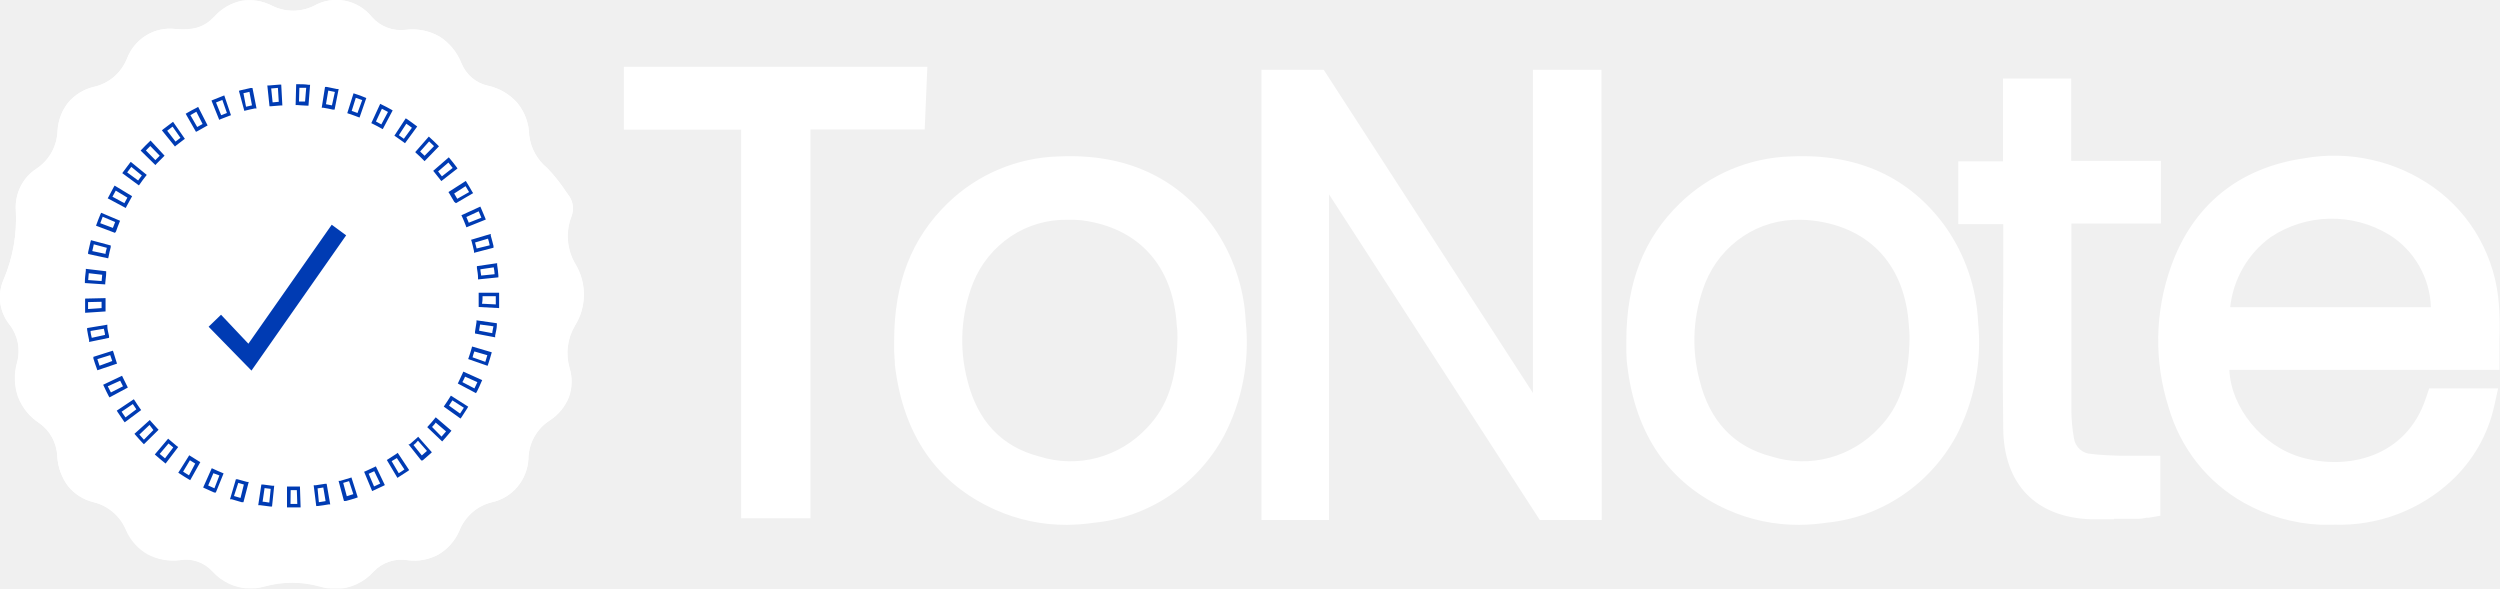
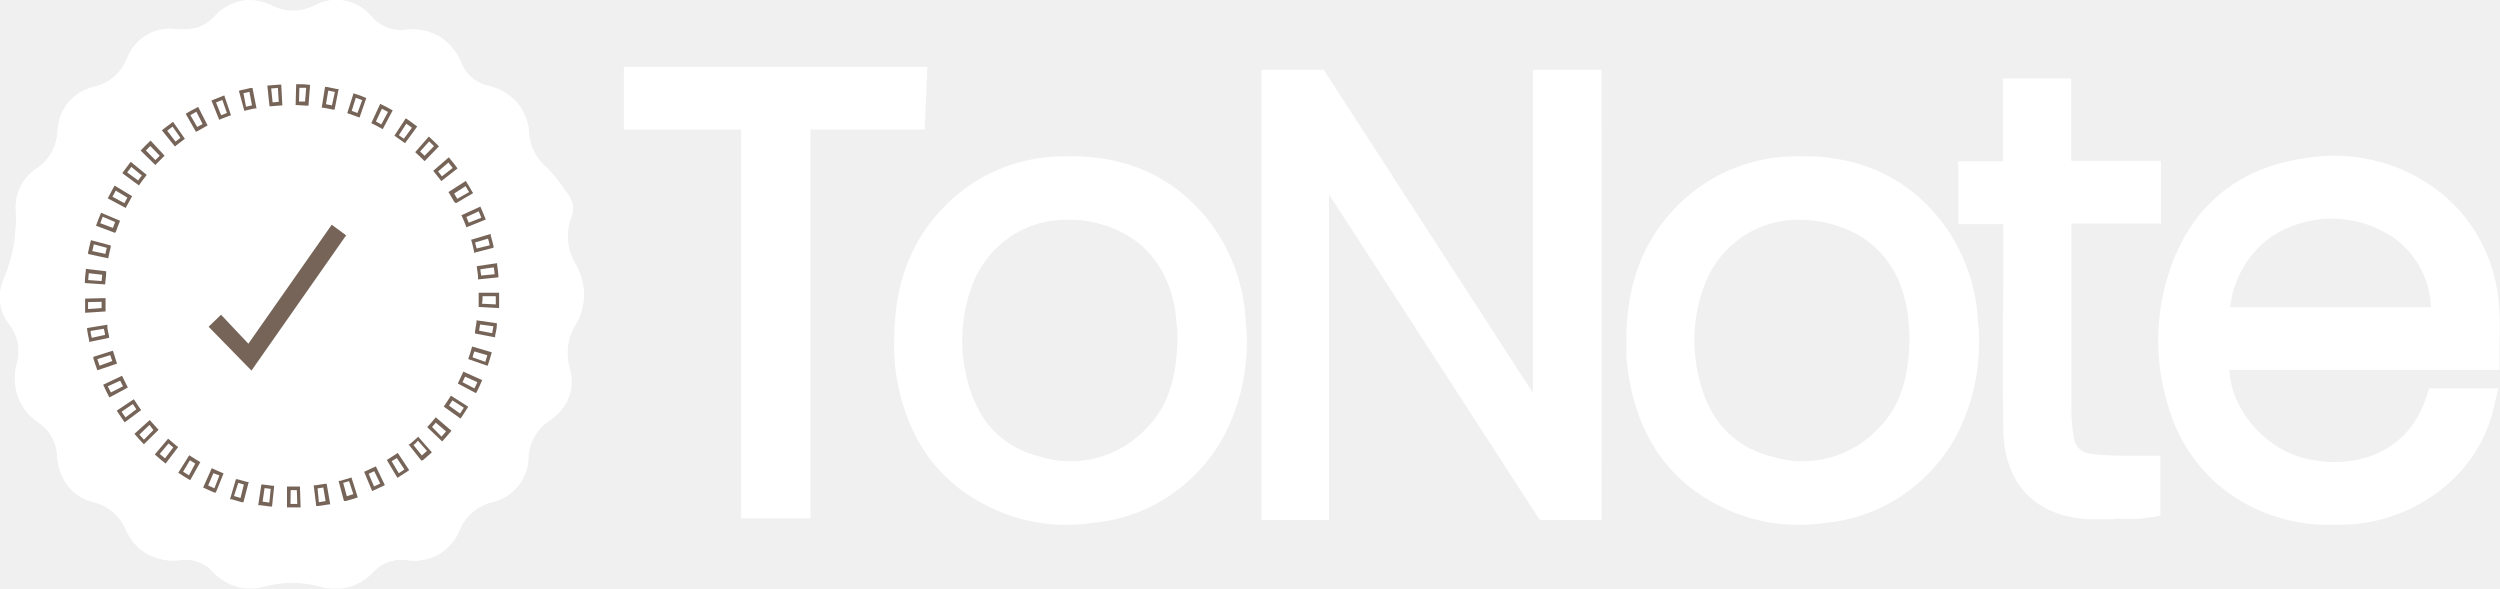
<svg xmlns="http://www.w3.org/2000/svg" width="85" height="20" fill="none">
  <g clip-path="url(#a)">
    <path d="m31.034 2.755-.052 1.162H27.08v13.22h-1.406V3.94h-3.986V2.755h9.346Z" fill="#fff" />
    <path d="M27.556 17.622h-2.358V4.409h-3.986V2.271H31.53l-.09 2.131h-3.884v13.22Zm-1.406-.985h.454V3.43h3.925v-.19h-8.365v.2h3.986v13.196ZM44.72 17.195h-1.345V2.86h1.387c2.573 3.984 5.164 7.98 7.773 11.985l.08-.023V2.86h1.377v14.336h-1.377c-2.589-4.006-5.19-8.024-7.802-12.054l-.093.023v12.031Z" fill="#fff" />
    <path d="M54.459 17.679h-2.107l-7.165-11.07v11.07H42.89V2.374h2.117l7.113 10.987V2.374h2.33l.009 15.305Zm-1.609-.985h.644V3.345h-.409v11.84l-.76.227-7.83-12.067h-.643V16.71h.395V4.79l.782-.206 7.821 12.11ZM75.348 12.09c-.235 1.641 1.052 3.44 2.777 3.94 1.724.499 4.021.052 4.806-2.332h1.413a4.397 4.397 0 0 1-1.32 2.299c-1.167 1.087-2.573 1.428-4.12 1.34a5.294 5.294 0 0 1-2.365-.68 4.89 4.89 0 0 1-1.462-1.25 5.003 5.003 0 0 1-.877-1.728 7.01 7.01 0 0 1 .08-4.486c.701-1.95 2.12-3.05 4.124-3.349 1.42-.26 2.884.06 4.074.893a4.798 4.798 0 0 1 1.421 1.598c.35.635.555 1.343.599 2.07.051.542 0 1.09 0 1.678l-9.15.006Zm7.799-1.146c0-1.442-.464-2.598-1.664-3.36a4.238 4.238 0 0 0-4.555.096c-1.088.794-1.554 1.91-1.631 3.264h7.85Z" fill="#fff" />
    <path d="M79.357 17.84h-.48a5.831 5.831 0 0 1-2.573-.74 5.374 5.374 0 0 1-1.606-1.368 5.496 5.496 0 0 1-.968-1.892 7.471 7.471 0 0 1 .09-4.794c.74-2.069 2.297-3.336 4.504-3.661a5.847 5.847 0 0 1 4.418.985 5.288 5.288 0 0 1 1.56 1.75c.385.697.611 1.472.663 2.269.028.394.033.79.016 1.185v1.002h-9.182c.048 1.27 1.107 2.594 2.451 2.975 1.57.446 3.565 0 4.231-2.016l.11-.329h2.345l-.129.585a4.922 4.922 0 0 1-1.464 2.56 5.586 5.586 0 0 1-3.986 1.488Zm.055-11.578c-.315 0-.629.024-.94.072-1.86.272-3.12 1.293-3.744 3.034a6.487 6.487 0 0 0-.071 4.17c.16.57.43 1.101.793 1.565.362.463.811.848 1.32 1.134a4.878 4.878 0 0 0 2.16.62c1.566.09 2.801-.308 3.773-1.214a3.86 3.86 0 0 0 1-1.468h-.443a3.92 3.92 0 0 1-.886 1.344c-.384.38-.842.674-1.344.862a4.92 4.92 0 0 1-3.034.105c-1.959-.555-3.387-2.6-3.117-4.465l.058-.414h9.101v-.079c.016-.357.01-.714-.016-1.07a4.444 4.444 0 0 0-.54-1.87 4.347 4.347 0 0 0-1.28-1.446 4.644 4.644 0 0 0-2.79-.88Zm4.214 5.168h-8.834l.029-.516c.093-1.609.695-2.797 1.83-3.612a4.75 4.75 0 0 1 5.086-.115c1.262.805 1.88 2.036 1.886 3.77l.003.473Zm-7.801-.985h6.827a3.056 3.056 0 0 0-.405-1.414 2.982 2.982 0 0 0-1.014-1.049 3.756 3.756 0 0 0-4.028.079 3.353 3.353 0 0 0-.943 1.047 3.426 3.426 0 0 0-.437 1.35v-.013ZM30.886 11.584c0-1.665.456-3.149 1.666-4.324a5.187 5.187 0 0 1 3.475-1.465c1.956-.088 3.635.529 4.826 2.18.62.876.976 1.916 1.026 2.995a6.385 6.385 0 0 1-.682 3.612 5.256 5.256 0 0 1-1.698 1.878 5.12 5.12 0 0 1-2.362.847 5.58 5.58 0 0 1-3.095-.407c-1.93-.867-2.896-2.456-3.14-4.544-.017-.187-.017-.371-.017-.555-.019-.072 0-.145 0-.217Zm9.613-.092c0-.098-.02-.266-.03-.436-.131-2.25-1.47-3.763-3.654-4.04-.86-.13-1.74.036-2.497.473a3.964 3.964 0 0 0-1.685 1.938 5.808 5.808 0 0 0-.216 3.612c.373 1.514 1.287 2.551 2.786 2.955 1.557.404 2.976.085 4.128-1.107.885-.916 1.148-2.081 1.168-3.395Z" fill="#fff" />
    <path d="M36.272 17.845a5.9 5.9 0 0 1-2.422-.508c-1.995-.89-3.144-2.548-3.423-4.926 0-.15-.023-.299-.026-.443v-.138a1.589 1.589 0 0 1 0-.177v-.063c0-1.97.592-3.487 1.814-4.675a5.636 5.636 0 0 1 3.78-1.596c2.253-.105 4.019.693 5.245 2.374a6.088 6.088 0 0 1 1.116 3.25 6.859 6.859 0 0 1-.74 3.875 5.741 5.741 0 0 1-1.85 2.034 5.596 5.596 0 0 1-2.564.921 6.81 6.81 0 0 1-.93.072Zm.116-11.57h-.354a4.719 4.719 0 0 0-3.169 1.33c-1.023.984-1.522 2.298-1.522 3.969v.345c0 .128 0 .25.023.364.238 2.043 1.174 3.402 2.857 4.154.895.39 1.879.52 2.84.37 1.706-.232 2.922-1.047 3.71-2.481a5.81 5.81 0 0 0 .621-3.333 5.066 5.066 0 0 0-.933-2.735c-.968-1.33-2.303-1.984-4.073-1.984Zm.052 10.369a5.315 5.315 0 0 1-1.352-.18c-1.608-.424-2.699-1.564-3.127-3.284a6.306 6.306 0 0 1 .235-3.921 4.44 4.44 0 0 1 1.884-2.174 4.304 4.304 0 0 1 2.794-.535c2.403.305 3.925 1.987 4.07 4.492 0 .121 0 .246.022.328V11.492c0 1.037-.167 2.548-1.287 3.727-.415.45-.918.81-1.475 1.055a4.358 4.358 0 0 1-1.764.37Zm-.136-9.171a3.35 3.35 0 0 0-1.933.562 3.455 3.455 0 0 0-1.284 1.579 5.355 5.355 0 0 0-.196 3.316c.344 1.386 1.165 2.259 2.445 2.59a3.521 3.521 0 0 0 1.974.044 3.576 3.576 0 0 0 1.697-1.028c.685-.713 1.004-1.642 1.026-3.034v-.073c0-.098 0-.226-.022-.35-.116-2.033-1.287-3.34-3.24-3.59a4.004 4.004 0 0 0-.467-.016ZM55.765 11.584c0-1.665.457-3.149 1.67-4.324a5.18 5.18 0 0 1 3.471-1.465c1.96-.088 3.636.529 4.826 2.18a5.6 5.6 0 0 1 1.026 2.995 6.412 6.412 0 0 1-.679 3.612c-.89 1.616-2.277 2.48-4.063 2.725a5.583 5.583 0 0 1-3.095-.407c-1.93-.867-2.896-2.456-3.137-4.544-.022-.18-.022-.365-.032-.549a1.81 1.81 0 0 0 .013-.223Zm9.63-.092c0-.098-.02-.266-.03-.436-.129-2.25-1.47-3.763-3.655-4.04a3.839 3.839 0 0 0-2.497.472 3.96 3.96 0 0 0-1.685 1.939 5.784 5.784 0 0 0-.216 3.612c.373 1.514 1.287 2.551 2.783 2.955 1.56.404 2.976.085 4.128-1.107.891-.916 1.155-2.081 1.171-3.395Z" fill="#fff" />
    <path d="M61.167 17.845a5.9 5.9 0 0 1-2.422-.508c-1.992-.89-3.143-2.548-3.42-4.926-.02-.15-.023-.299-.03-.443v-.378c0-1.97.593-3.487 1.819-4.675a5.63 5.63 0 0 1 3.78-1.596c2.252-.105 4.018.693 5.24 2.374a6.119 6.119 0 0 1 1.12 3.25 6.887 6.887 0 0 1-.74 3.875 5.744 5.744 0 0 1-1.85 2.034 5.598 5.598 0 0 1-2.564.921c-.309.045-.62.07-.933.072Zm.116-11.57h-.354a4.712 4.712 0 0 0-3.166 1.33c-1.026.984-1.521 2.298-1.521 3.969v.345c0 .128 0 .25.02.36.24 2.046 1.173 3.406 2.86 4.158a5.12 5.12 0 0 0 2.837.37c1.708-.232 2.921-1.047 3.713-2.481a5.844 5.844 0 0 0 .62-3.333 5.067 5.067 0 0 0-.933-2.735c-.968-1.33-2.3-1.984-4.076-1.984Zm.052 10.369a5.307 5.307 0 0 1-1.348-.18c-1.609-.424-2.703-1.564-3.13-3.284a6.305 6.305 0 0 1 .237-3.921 4.438 4.438 0 0 1 1.88-2.182 4.301 4.301 0 0 1 2.798-.54c2.404.305 3.925 1.986 4.07 4.492 0 .118 0 .24.023.328v.135c0 1.037-.164 2.548-1.287 3.727-.417.45-.92.81-1.477 1.055a4.366 4.366 0 0 1-1.766.37ZM61.2 7.473a3.344 3.344 0 0 0-1.934.561 3.449 3.449 0 0 0-1.284 1.58 5.308 5.308 0 0 0-.196 3.316c.341 1.386 1.165 2.259 2.442 2.59.64.203 1.325.218 1.973.044a3.577 3.577 0 0 0 1.698-1.028c.688-.713 1.004-1.642 1.026-3.038v-.079c0-.095-.016-.22-.022-.328-.12-2.032-1.287-3.34-3.24-3.589a4.102 4.102 0 0 0-.463-.03ZM68.57 7.122h-1.525V5.959h1.519V3.155h1.367v2.801h3.05v1.156h-3.002c0 .207-.029.364-.029.519v6.32c0 .34.032.68.093 1.015.032.252.148.486.328.66.18.176.415.282.663.302.46.06.93.056 1.397.076h.547v1.116a1.7 1.7 0 0 1-.28.043h-1.609c-1.583-.066-2.48-.985-2.5-2.594-.029-2.299 0-4.577-.016-6.87l-.003-.577Z" fill="#fff" />
    <path d="M71.874 17.655h-.807c-1.856-.076-2.934-1.195-2.957-3.073-.02-1.61-.02-3.245 0-4.827V7.62h-1.528V5.486h1.519V2.67h2.32v2.8h3.05v2.129h-3.044v6.37c.003.31.032.62.086.925.02.147.091.28.199.38a.608.608 0 0 0 .39.159c.322.043.644.05.965.062H73.451v2.04l-.4.069h-.073a1.301 1.301 0 0 1-.28.036h-.824v.016Zm-4.352-11.02h1.524V14.56c.016 1.346.702 2.058 2.043 2.11h1.403v-.186H72.03a9.986 9.986 0 0 1-1.068-.07 1.54 1.54 0 0 1-.93-.427 1.597 1.597 0 0 1-.47-.925 6.235 6.235 0 0 1-.067-1.107V7.617c0-.121 0-.24.019-.364v-.184l.029-.453h2.97v-.187h-3.05V3.638h-.419v2.807h-1.515l-.007.19ZM19.552 11.072a1.819 1.819 0 0 0-.184 1.445c.099.322.091.668-.022.985-.13.324-.355.599-.644.788-.22.138-.403.331-.532.56-.128.23-.197.49-.201.753-.02.35-.152.684-.376.95a1.56 1.56 0 0 1-.863.521c-.25.06-.484.18-.679.352a1.622 1.622 0 0 0-.44.634 1.724 1.724 0 0 1-.705.794c-.32.174-.684.241-1.043.194a1.297 1.297 0 0 0-1.148.37 1.79 1.79 0 0 1-.584.433c-.22.102-.46.158-.703.162a1.991 1.991 0 0 1-.54-.079 3.49 3.49 0 0 0-1.899 0 1.733 1.733 0 0 1-1.176-.091c-.22-.1-.42-.245-.583-.427a1.241 1.241 0 0 0-.513-.329 1.22 1.22 0 0 0-.604-.042c-.377.049-.76-.02-1.097-.197a1.748 1.748 0 0 1-.733-.821 1.64 1.64 0 0 0-.44-.61 1.598 1.598 0 0 0-.66-.343 1.604 1.604 0 0 1-.87-.551 1.872 1.872 0 0 1-.366-1.015 1.45 1.45 0 0 0-.176-.638 1.42 1.42 0 0 0-.439-.488 1.86 1.86 0 0 1-.714-.893 1.968 1.968 0 0 1-.032-1.163 1.47 1.47 0 0 0-.264-1.293 1.488 1.488 0 0 1-.206-1.51 5.249 5.249 0 0 0 .422-2.368c-.019-.28.038-.56.163-.81s.314-.46.548-.609c.209-.14.382-.328.506-.55.123-.223.192-.472.201-.727.019-.351.145-.688.36-.962.227-.27.53-.46.87-.542.25-.053.482-.168.679-.334.197-.166.351-.378.45-.618.124-.33.352-.61.648-.794.296-.185.644-.263.99-.224.623.053 1-.066 1.34-.43.245-.269.566-.453.918-.525.356-.06.721 0 1.042.167a1.6 1.6 0 0 0 1.425 0 1.54 1.54 0 0 1 1.055-.171c.36.07.685.268.918.559.141.157.317.278.514.353a1.3 1.3 0 0 0 .615.077c.398-.053.803.025 1.155.223.342.215.607.536.756.916.078.191.2.36.357.492.157.132.342.224.54.267.39.083.742.291 1.008.594.248.307.388.691.395 1.09.054.437.273.836.611 1.11.239.248.454.519.644.808l.126.177a.755.755 0 0 1 .064.657 1.858 1.858 0 0 0 .138 1.641 2 2 0 0 1-.022 2.082Z" fill="#fff" />
    <path d="M19.568 8.994a1.853 1.853 0 0 1-.139-1.642.759.759 0 0 0-.064-.657l-.125-.177a5.669 5.669 0 0 0-.644-.808 1.693 1.693 0 0 1-.605-1.113 1.785 1.785 0 0 0-.395-1.087 1.858 1.858 0 0 0-1.008-.594 1.245 1.245 0 0 1-.54-.267 1.28 1.28 0 0 1-.357-.492 1.899 1.899 0 0 0-.756-.916 1.863 1.863 0 0 0-1.155-.223 1.3 1.3 0 0 1-1.13-.43 1.562 1.562 0 0 0-.916-.56 1.54 1.54 0 0 0-1.056.169 1.6 1.6 0 0 1-1.425 0A1.66 1.66 0 0 0 8.211.03a1.704 1.704 0 0 0-.917.538c-.341.365-.718.483-1.342.417a1.541 1.541 0 0 0-.988.222 1.592 1.592 0 0 0-.65.793c-.098.24-.252.453-.448.62-.197.166-.43.281-.68.335-.338.08-.642.266-.87.532-.215.274-.341.61-.36.962-.01.255-.078.504-.201.727a1.586 1.586 0 0 1-.506.55 1.538 1.538 0 0 0-.548.61c-.125.25-.182.529-.163.809a5.249 5.249 0 0 1-.422 2.377 1.489 1.489 0 0 0 .206 1.51 1.455 1.455 0 0 1 .254 1.294c-.106.382-.095.788.032 1.163.143.368.396.681.724.893.183.126.334.294.44.491.107.197.167.417.175.642.02.368.148.721.367 1.014.224.273.528.465.868.545.244.057.472.171.665.334.194.162.347.369.448.602.152.348.409.635.734.821.332.18.71.255 1.084.213a1.221 1.221 0 0 1 1.107.385c.164.182.363.327.584.427a1.733 1.733 0 0 0 1.176.091 3.49 3.49 0 0 1 1.898 0c.176.052.358.078.54.08a1.76 1.76 0 0 0 1.287-.595 1.297 1.297 0 0 1 1.158-.387c.36.047.723-.02 1.043-.194.31-.182.557-.459.704-.791.095-.245.246-.462.441-.634s.428-.292.68-.352a1.56 1.56 0 0 0 .859-.525c.223-.266.353-.6.372-.949.004-.264.074-.523.202-.753.128-.23.311-.422.532-.56.288-.19.513-.465.643-.788.114-.317.121-.664.023-.985a1.828 1.828 0 0 1 .183-1.445 2 2 0 0 0 .023-2.075Zm-.296 1.92a2.14 2.14 0 0 0-.21 1.698c.085.263.077.548-.022.806a1.192 1.192 0 0 1-.518.61c-.26.167-.476.397-.627.67a1.93 1.93 0 0 0-.242.896 1.3 1.3 0 0 1-.301.759c-.179.212-.421.36-.69.42a1.867 1.867 0 0 0-.804.399 1.919 1.919 0 0 0-.534.733c-.114.28-.316.512-.576.66-.259.147-.56.2-.852.151a1.602 1.602 0 0 0-.76.061c-.244.081-.467.22-.65.405a1.413 1.413 0 0 1-1.522.43 3.559 3.559 0 0 0-.964-.134c-.37.002-.737.052-1.094.148a1.395 1.395 0 0 1-1.438-.427 1.567 1.567 0 0 0-.63-.413 1.539 1.539 0 0 0-.744-.07c-.307.054-.623 0-.897-.15a1.411 1.411 0 0 1-.615-.684 1.94 1.94 0 0 0-.53-.716c-.23-.193-.5-.33-.79-.397a1.283 1.283 0 0 1-.725-.459 1.33 1.33 0 0 1-.285-.821 1.765 1.765 0 0 0-.21-.775 1.726 1.726 0 0 0-.53-.595 1.454 1.454 0 0 1-.602-.745 1.49 1.49 0 0 1-.015-.966 1.795 1.795 0 0 0-.322-1.569 1.178 1.178 0 0 1-.177-1.192c.343-.789.496-1.65.447-2.512a1.256 1.256 0 0 1 .134-.644c.1-.198.253-.365.439-.482.249-.167.455-.392.602-.656.147-.265.23-.56.244-.864.005-.289.108-.566.291-.786.183-.22.435-.368.713-.42.296-.065.573-.202.806-.4.233-.198.415-.45.532-.736.098-.267.28-.494.517-.645.238-.151.517-.217.796-.189.29.055.589.035.87-.057.28-.092.534-.254.739-.471A1.264 1.264 0 0 1 9.119.483a1.88 1.88 0 0 0 1.688 0c.263-.15.569-.2.864-.14.295.06.559.227.745.468a1.6 1.6 0 0 0 1.387.529 1.4 1.4 0 0 1 .97.179c.293.175.515.452.625.78.098.237.25.447.445.61.194.165.425.279.672.332.322.053.616.221.828.475.212.254.33.577.33.91.057.516.311.988.708 1.314.221.236.422.49.601.762l.122.177a.405.405 0 0 1 .026.345 2.174 2.174 0 0 0 .174 1.934 1.668 1.668 0 0 1-.032 1.757Z" fill="#fff" />
-     <path d="m7.094 11.108.421-.407.93.985 2.834-4.045.49.36L8.55 12.6l-1.457-1.491ZM9.915 17.252h-.157v-.71h.44l.023.71H9.9h.016Zm-.038-.118h.231l-.016-.47h-.209l-.006.47Zm-.628.088h-.057l-.354-.046H8.78l.106-.702h.058l.322.042h.057l-.074.706Zm-.321-.164c.074 0 .151.023.228.03l.048-.467-.209-.026-.067.463Zm1.824.148-.087-.706h.061l.322-.05h.058l.122.7h-.058c-.116.02-.235.04-.35.053l-.068.003Zm.045-.601.045.47.228-.037-.077-.463-.196.03Zm-2.52.47H8.22a6.622 6.622 0 0 1-.341-.1H7.82l.2-.679h.057l.322.089h.058l-.18.69Zm-.32-.21.221.065.113-.456-.19-.056-.145.446Zm3.738.17-.184-.686h.058l.322-.096.058-.02.215.677-.054.02a5.858 5.858 0 0 1-.345.102l-.07.003Zm-.026-.617.122.453.222-.07-.145-.442-.2.059Zm-4.33.328h-.055l-.322-.144-.055-.027.293-.656.052.023c.1.049.199.091.296.13l.054.024-.264.65Zm-.261-.24.212.096.17-.437-.205-.076-.177.417Zm5.575.19-.273-.656.055-.023.29-.134.054-.027.306.637-.052.027a7.097 7.097 0 0 1-.322.15l-.058.027Zm-.119-.587.184.43.209-.098-.203-.42-.19.088Zm-6.067.217-.052-.03c-.103-.059-.203-.125-.302-.19l-.052-.033.373-.594.052.033.273.17.052.03-.344.614Zm-.242-.29.2.126.212-.401-.18-.112-.232.388Zm7.287.211-.36-.607.052-.033.27-.174.048-.037.39.588-.049.036-.3.194-.05.033Zm-.196-.568.241.41c.065-.039.13-.082.193-.128l-.257-.387-.177.105Zm-7.686.082-.048-.04a5.971 5.971 0 0 1-.274-.23l-.045-.039.454-.538.045.04c.08.071.164.14.248.21l.048.036-.428.561Zm-.2-.328c.059.052.12.101.18.15l.28-.37-.16-.135-.3.355Zm8.893.223-.437-.552h.045c.083-.069.164-.14.244-.213l.042-.043.466.529-.041.04c-.09.082-.18.161-.27.236l-.049.003Zm-.273-.535.292.364.174-.154-.306-.348a.8.8 0 0 1-.16.157v-.02Zm-9.157-.017-.042-.042a6.161 6.161 0 0 1-.24-.266l-.04-.046.522-.47.038.046c.071.082.145.164.22.243l.041.043-.499.492Zm-.154-.328.154.174.322-.328-.132-.174-.344.328Zm10.295.233-.508-.486.038-.043c.073-.078.144-.16.213-.246l.038-.046.534.457-.038.046c-.077.095-.158.183-.235.272l-.042.046Zm-.344-.492.322.328.154-.177-.354-.302c-.013.032-.061.082-.11.137l-.012.014Zm-10.45-.158-.035-.046c-.071-.099-.139-.2-.203-.299l-.032-.052.58-.388.034.05c.055.088.116.18.18.269l.036.049-.56.417Zm-.106-.361c.042.065.087.131.132.194l.37-.276-.12-.178-.382.26Zm11.524.233-.57-.407.033-.05c.061-.088.122-.18.177-.272l.032-.05.589.375-.03.053a9.653 9.653 0 0 1-.195.302l-.036.049Zm-.392-.44.376.27c.045-.066.087-.132.129-.198l-.39-.25-.115.178Zm-11.544-.28-.029-.048a6.155 6.155 0 0 1-.16-.329l-.026-.052.643-.306.026.056c.045.095.093.194.145.292l.025.053-.624.335Zm-.058-.377.106.21.412-.21-.096-.19-.422.19Zm12.519.233-.618-.328.026-.053c.048-.098.093-.197.138-.295l.023-.056.643.289-.026.056c-.045.108-.096.22-.15.328l-.036.06Zm-.46-.374.408.213c.036-.072.068-.144.1-.213l-.418-.187c-.03.052-.049.118-.09.18v.007ZM3.31 12.589l-.019-.056a5.926 5.926 0 0 1-.116-.345v-.055l.663-.21.02.055c.032.105.064.21.102.329l.02.056-.67.226Zm0-.378c.023.076.049.152.074.224l.432-.161-.068-.2-.438.137Zm13.268.227-.66-.23.02-.056c.036-.101.068-.207.097-.311l.016-.06.669.197-.016.056a6.23 6.23 0 0 1-.106.348l-.02.056Zm-.511-.289.434.154c.023-.075.048-.15.068-.226l-.441-.128a1.51 1.51 0 0 0-.061.2ZM3.03 11.627v-.06a6.256 6.256 0 0 1-.068-.354v-.059l.688-.115v.06c0 .108.036.216.058.328v.059l-.678.141Zm.048-.374c0 .079.026.154.042.233l.45-.099c0-.069-.029-.14-.039-.21l-.453.076Zm13.757.216-.685-.13v-.06c.019-.105.035-.213.051-.328v-.06l.692.099v.06c0 .117-.036.239-.058.357v.062Zm-.547-.226.45.085c0-.075.03-.154.039-.233l-.454-.062c-.01.069-.022.131-.035.21Zm-13.394-.608v-.483l.695-.016v.453l-.695.046Zm.1-.364v.236l.46-.032v-.214l-.46.01Zm13.976.204-.695-.037v-.486h.695v.523Zm-.57-.148.457.023v-.28h-.45c0 .086 0 .171-.02.257h.013ZM3.577 9.67l-.691-.046v-.062c0-.119.02-.24.032-.361v-.06l.692.082v.06c0 .108-.023.22-.03.328l-.003.059Zm-.579-.148.457.033.02-.213-.457-.053-.02.233ZM16.253 9.5V9.44c0-.108-.022-.22-.038-.328v-.063l.688-.101v.059c.02.121.033.243.042.361v.062l-.692.07Zm.08-.344c0 .072.02.14.027.213l.457-.046c0-.076-.017-.154-.03-.233l-.453.066ZM3.678 8.783l-.682-.147v-.06c.026-.114.052-.236.08-.35l.017-.06.672.18v.057a4.475 4.475 0 0 0-.074.328l-.013.052Zm-.54-.246.45.095c0-.069.03-.137.045-.206l-.444-.119c-.02.082-.035.161-.051.23Zm12.978.06v-.06c-.022-.105-.051-.213-.08-.328l-.02-.056.67-.2v.059c.035.118.064.236.093.351v.06l-.663.173Zm.036-.352c.019.069.035.138.054.204l.444-.109a2.341 2.341 0 0 0-.058-.226l-.44.131ZM3.909 7.917l-.644-.243.02-.056c.042-.112.083-.227.128-.329l.026-.055.644.272-.023.056c-.042.102-.08.204-.116.309l-.035.046Zm-.502-.329.431.161.077-.2-.424-.18-.084.226v-.007Zm12.45.141-.019-.055a4.976 4.976 0 0 0-.125-.302l-.026-.053.644-.295.025.055c.049.112.097.224.139.329l.022.056-.66.265Zm0-.35c.03.065.055.127.081.193l.428-.17c-.029-.073-.058-.145-.09-.218l-.418.194ZM4.277 7.072l-.615-.329.03-.052c.054-.108.115-.214.173-.328l.032-.053.595.361-.029.053c-.054.095-.106.19-.157.285l-.03.063Zm-.454-.384.405.22.103-.188-.395-.24-.113.208Zm11.679.22-.058-.046a6.34 6.34 0 0 0-.164-.28l-.033-.052.59-.378.031.05c.065.101.126.207.184.312l.035.052-.585.342Zm-.061-.329c.035.06.074.122.106.18l.402-.229-.12-.2-.388.25ZM4.723 6.304l-.566-.417.035-.049c.07-.095.142-.194.216-.289l.038-.046.544.444-.039.049c-.067.082-.132.17-.193.26l-.035.048Zm-.4-.443.374.276c.039-.06.084-.115.126-.17l-.358-.293-.141.187Zm10.682.296-.035-.046a7.952 7.952 0 0 0-.203-.256l-.038-.046.53-.46.039.046c.077.092.151.187.222.282l.035.05-.55.43Zm-.11-.329.13.168.366-.286-.145-.184-.35.302Zm-9.612-.216-.502-.493.042-.043c.083-.088.167-.174.254-.256l.042-.042.476.515-.042.043-.229.23-.041.046Zm-.322-.496.322.328c.048-.052.1-.102.148-.15l-.322-.33-.148.152Zm9.475.364-.042-.042a3.865 3.865 0 0 0-.235-.224l-.042-.042.463-.529.042.04c.09.081.177.164.26.249l.043.043-.49.505Zm-.152-.328.152.144.321-.328-.167-.16-.306.344Zm-8.335-.17-.444-.55.045-.039c.093-.072.19-.147.286-.216l.048-.036.402.58-.048.034-.257.197-.032.03Zm-.264-.536.283.368.167-.128-.267-.381-.183.14Zm8.085.424-.048-.037a5.511 5.511 0 0 0-.264-.187l-.049-.033.386-.59.052.032c.097.066.193.138.29.21l.048.036-.415.569Zm-.21-.273c.058.04.116.079.171.121l.274-.374a2.55 2.55 0 0 0-.19-.138l-.254.391Zm-6.897-.115-.35-.614.05-.03c.104-.059.206-.118.322-.174l.052-.03.322.631-.055.03-.28.158-.061.03Zm-.19-.568.232.404.183-.102-.212-.417-.203.115Zm6.54.476-.05-.026a4.783 4.783 0 0 0-.287-.151l-.052-.026.303-.657.051.026c.11.053.217.108.322.168l.051.03-.337.636Zm-.231-.26c.061.034.122.063.183.1l.226-.424-.206-.109-.203.434Zm-5.328-.055-.264-.657.055-.023c.11-.046.219-.088.322-.128l.058-.023.228.673-.054.02-.3.115-.045.023Zm-.11-.591.175.433.196-.075-.155-.444-.215.086Zm4.881.512-.057-.02c-.1-.039-.2-.075-.303-.108l-.058-.02.213-.676.058.02c.113.035.22.074.321.118l.055.023-.229.663Zm-.267-.226.197.072.16-.44-.218-.076-.139.444Zm-3.651 0-.184-.683.055-.017.348-.079h.058l.138.696h-.058c-.106.02-.21.046-.322.073l-.035.01Zm-.03-.601.088.46.202-.047-.086-.46c-.065.014-.139.034-.216.05l.013-.003Zm3.1.558h-.059a4.33 4.33 0 0 0-.322-.063h-.058l.113-.709h.058l.348.072h.057l-.138.7Zm-.294-.184.203.04.1-.457-.225-.046-.078.463Zm-1.92.069-.074-.706h.058c.117-.013.237-.023.357-.03h.058l.038.71h-.058l-.321.026h-.058Zm.058-.598.048.467.209-.02-.029-.473a2.57 2.57 0 0 0-.228.02v.006Zm1.267.578h-.058c-.106 0-.212-.016-.322-.02h-.057l.019-.709h.061c.116 0 .238 0 .354.02h.058l-.055.71Zm-.322-.141h.206l.039-.466h-.232l-.013.466Z" fill="#003BB3" />
+     <path d="m7.094 11.108.421-.407.93.985 2.834-4.045.49.36L8.55 12.6l-1.457-1.491ZM9.915 17.252h-.157v-.71h.44l.023.71H9.9h.016Zm-.038-.118h.231l-.016-.47h-.209l-.006.47Zm-.628.088h-.057l-.354-.046H8.78l.106-.702h.058l.322.042h.057l-.074.706Zm-.321-.164c.074 0 .151.023.228.03l.048-.467-.209-.026-.067.463Zm1.824.148-.087-.706h.061l.322-.05h.058l.122.7h-.058c-.116.02-.235.04-.35.053l-.068.003Zm.045-.601.045.47.228-.037-.077-.463-.196.03Zm-2.52.47H8.22a6.622 6.622 0 0 1-.341-.1H7.82l.2-.679h.057l.322.089h.058l-.18.69Zm-.32-.21.221.065.113-.456-.19-.056-.145.446Zm3.738.17-.184-.686h.058l.322-.096.058-.02.215.677-.054.02a5.858 5.858 0 0 1-.345.102l-.07.003Zm-.026-.617.122.453.222-.07-.145-.442-.2.059Zm-4.33.328h-.055l-.322-.144-.055-.027.293-.656.052.023c.1.049.199.091.296.13l.054.024-.264.65Zm-.261-.24.212.096.17-.437-.205-.076-.177.417Zm5.575.19-.273-.656.055-.023.29-.134.054-.027.306.637-.052.027a7.097 7.097 0 0 1-.322.15l-.058.027Zm-.119-.587.184.43.209-.098-.203-.42-.19.088Zm-6.067.217-.052-.03c-.103-.059-.203-.125-.302-.19l-.052-.033.373-.594.052.033.273.17.052.03-.344.614Zm-.242-.29.2.126.212-.401-.18-.112-.232.388Zm7.287.211-.36-.607.052-.033.27-.174.048-.037.39.588-.049.036-.3.194-.05.033Zm-.196-.568.241.41c.065-.039.13-.082.193-.128l-.257-.387-.177.105Zm-7.686.082-.048-.04a5.971 5.971 0 0 1-.274-.23l-.045-.039.454-.538.045.04c.08.071.164.14.248.21l.048.036-.428.561Zm-.2-.328c.059.052.12.101.18.15l.28-.37-.16-.135-.3.355Zm8.893.223-.437-.552h.045c.083-.069.164-.14.244-.213l.042-.043.466.529-.041.04c-.09.082-.18.161-.27.236l-.049.003Zm-.273-.535.292.364.174-.154-.306-.348a.8.8 0 0 1-.16.157v-.02Zm-9.157-.017-.042-.042a6.161 6.161 0 0 1-.24-.266l-.04-.046.522-.47.038.046c.071.082.145.164.22.243l.041.043-.499.492Zm-.154-.328.154.174.322-.328-.132-.174-.344.328Zm10.295.233-.508-.486.038-.043c.073-.078.144-.16.213-.246l.038-.046.534.457-.038.046c-.077.095-.158.183-.235.272l-.042.046Zm-.344-.492.322.328.154-.177-.354-.302c-.013.032-.061.082-.11.137l-.012.014Zm-10.45-.158-.035-.046c-.071-.099-.139-.2-.203-.299l-.032-.052.58-.388.034.05c.055.088.116.18.18.269l.036.049-.56.417Zm-.106-.361c.042.065.087.131.132.194l.37-.276-.12-.178-.382.26Zm11.524.233-.57-.407.033-.05c.061-.088.122-.18.177-.272l.032-.05.589.375-.03.053a9.653 9.653 0 0 1-.195.302l-.036.049Zm-.392-.44.376.27c.045-.066.087-.132.129-.198l-.39-.25-.115.178Zm-11.544-.28-.029-.048a6.155 6.155 0 0 1-.16-.329l-.026-.052.643-.306.026.056c.045.095.093.194.145.292l.025.053-.624.335Zm-.058-.377.106.21.412-.21-.096-.19-.422.19Zm12.519.233-.618-.328.026-.053c.048-.098.093-.197.138-.295l.023-.056.643.289-.026.056c-.045.108-.096.22-.15.328l-.036.06Zm-.46-.374.408.213c.036-.072.068-.144.1-.213l-.418-.187c-.03.052-.049.118-.09.18v.007ZM3.31 12.589l-.019-.056a5.926 5.926 0 0 1-.116-.345v-.055l.663-.21.02.055c.032.105.064.21.102.329l.02.056-.67.226Zm0-.378c.023.076.049.152.074.224l.432-.161-.068-.2-.438.137Zm13.268.227-.66-.23.02-.056c.036-.101.068-.207.097-.311l.016-.06.669.197-.016.056a6.23 6.23 0 0 1-.106.348l-.02.056Zm-.511-.289.434.154c.023-.075.048-.15.068-.226l-.441-.128a1.51 1.51 0 0 0-.061.2ZM3.03 11.627v-.06a6.256 6.256 0 0 1-.068-.354v-.059l.688-.115v.06c0 .108.036.216.058.328v.059l-.678.141Zm.048-.374c0 .079.026.154.042.233l.45-.099c0-.069-.029-.14-.039-.21l-.453.076Zm13.757.216-.685-.13v-.06c.019-.105.035-.213.051-.328v-.06l.692.099v.06c0 .117-.036.239-.058.357v.062Zm-.547-.226.45.085c0-.075.03-.154.039-.233l-.454-.062c-.01.069-.022.131-.035.21Zm-13.394-.608v-.483l.695-.016v.453l-.695.046Zm.1-.364v.236l.46-.032v-.214l-.46.01Zm13.976.204-.695-.037v-.486h.695v.523Zm-.57-.148.457.023v-.28h-.45c0 .086 0 .171-.02.257h.013ZM3.577 9.67l-.691-.046v-.062c0-.119.02-.24.032-.361v-.06l.692.082v.06c0 .108-.023.22-.03.328l-.003.059Zm-.579-.148.457.033.02-.213-.457-.053-.02.233ZM16.253 9.5V9.44c0-.108-.022-.22-.038-.328v-.063l.688-.101v.059c.02.121.033.243.042.361v.062l-.692.07Zm.08-.344c0 .072.02.14.027.213l.457-.046c0-.076-.017-.154-.03-.233l-.453.066ZM3.678 8.783l-.682-.147v-.06c.026-.114.052-.236.08-.35l.017-.06.672.18v.057a4.475 4.475 0 0 0-.074.328l-.013.052Zm-.54-.246.45.095c0-.069.03-.137.045-.206l-.444-.119c-.02.082-.035.161-.051.23Zm12.978.06v-.06c-.022-.105-.051-.213-.08-.328l-.02-.056.67-.2v.059c.035.118.064.236.093.351v.06l-.663.173Zm.036-.352c.019.069.035.138.054.204l.444-.109a2.341 2.341 0 0 0-.058-.226l-.44.131ZM3.909 7.917l-.644-.243.02-.056c.042-.112.083-.227.128-.329l.026-.055.644.272-.023.056c-.042.102-.08.204-.116.309l-.035.046Zm-.502-.329.431.161.077-.2-.424-.18-.084.226v-.007Zm12.45.141-.019-.055a4.976 4.976 0 0 0-.125-.302l-.026-.053.644-.295.025.055c.049.112.097.224.139.329l.022.056-.66.265Zm0-.35c.03.065.055.127.081.193l.428-.17c-.029-.073-.058-.145-.09-.218l-.418.194ZM4.277 7.072l-.615-.329.03-.052c.054-.108.115-.214.173-.328l.032-.053.595.361-.029.053c-.054.095-.106.19-.157.285l-.03.063Zm-.454-.384.405.22.103-.188-.395-.24-.113.208Zm11.679.22-.058-.046a6.34 6.34 0 0 0-.164-.28l-.033-.052.59-.378.031.05c.065.101.126.207.184.312l.035.052-.585.342Zm-.061-.329c.035.06.074.122.106.18l.402-.229-.12-.2-.388.25ZM4.723 6.304l-.566-.417.035-.049c.07-.095.142-.194.216-.289l.038-.046.544.444-.039.049c-.067.082-.132.17-.193.26l-.035.048Zm-.4-.443.374.276c.039-.06.084-.115.126-.17l-.358-.293-.141.187Zm10.682.296-.035-.046a7.952 7.952 0 0 0-.203-.256l-.038-.046.53-.46.039.046c.077.092.151.187.222.282l.035.05-.55.43Zm-.11-.329.13.168.366-.286-.145-.184-.35.302Zm-9.612-.216-.502-.493.042-.043c.083-.088.167-.174.254-.256l.042-.042.476.515-.042.043-.229.23-.041.046Zm-.322-.496.322.328c.048-.052.1-.102.148-.15l-.322-.33-.148.152Zm9.475.364-.042-.042a3.865 3.865 0 0 0-.235-.224l-.042-.042.463-.529.042.04c.09.081.177.164.26.249l.043.043-.49.505Zm-.152-.328.152.144.321-.328-.167-.16-.306.344Zm-8.335-.17-.444-.55.045-.039c.093-.072.19-.147.286-.216l.048-.036.402.58-.048.034-.257.197-.032.03Zm-.264-.536.283.368.167-.128-.267-.381-.183.14Zm8.085.424-.048-.037a5.511 5.511 0 0 0-.264-.187l-.049-.033.386-.59.052.032c.097.066.193.138.29.21l.048.036-.415.569Zm-.21-.273c.058.04.116.079.171.121l.274-.374a2.55 2.55 0 0 0-.19-.138l-.254.391Zm-6.897-.115-.35-.614.05-.03c.104-.059.206-.118.322-.174l.052-.03.322.631-.055.03-.28.158-.061.03Zm-.19-.568.232.404.183-.102-.212-.417-.203.115Zm6.54.476-.05-.026a4.783 4.783 0 0 0-.287-.151l-.052-.026.303-.657.051.026c.11.053.217.108.322.168l.051.03-.337.636Zm-.231-.26c.061.034.122.063.183.1l.226-.424-.206-.109-.203.434Zm-5.328-.055-.264-.657.055-.023c.11-.046.219-.088.322-.128l.058-.023.228.673-.054.02-.3.115-.045.023Zm-.11-.591.175.433.196-.075-.155-.444-.215.086Zm4.881.512-.057-.02c-.1-.039-.2-.075-.303-.108l-.058-.02.213-.676.058.02c.113.035.22.074.321.118l.055.023-.229.663Zm-.267-.226.197.072.16-.44-.218-.076-.139.444Zm-3.651 0-.184-.683.055-.017.348-.079h.058l.138.696h-.058c-.106.02-.21.046-.322.073l-.035.01Zm-.03-.601.088.46.202-.047-.086-.46c-.065.014-.139.034-.216.05l.013-.003Zm3.1.558h-.059a4.33 4.33 0 0 0-.322-.063h-.058l.113-.709h.058l.348.072h.057l-.138.7Zm-.294-.184.203.04.1-.457-.225-.046-.078.463Zm-1.92.069-.074-.706h.058c.117-.013.237-.023.357-.03h.058l.038.71h-.058l-.321.026h-.058Zm.058-.598.048.467.209-.02-.029-.473a2.57 2.57 0 0 0-.228.02v.006Zm1.267.578h-.058c-.106 0-.212-.016-.322-.02h-.057l.019-.709h.061c.116 0 .238 0 .354.02h.058l-.055.71Zm-.322-.141h.206l.039-.466h-.232l-.013.466Z" fill="#766458" />
  </g>
  <defs>
    <clipPath id="a">
      <path fill="#fff" d="M0 0h85v20H0z" />
    </clipPath>
  </defs>
</svg>
